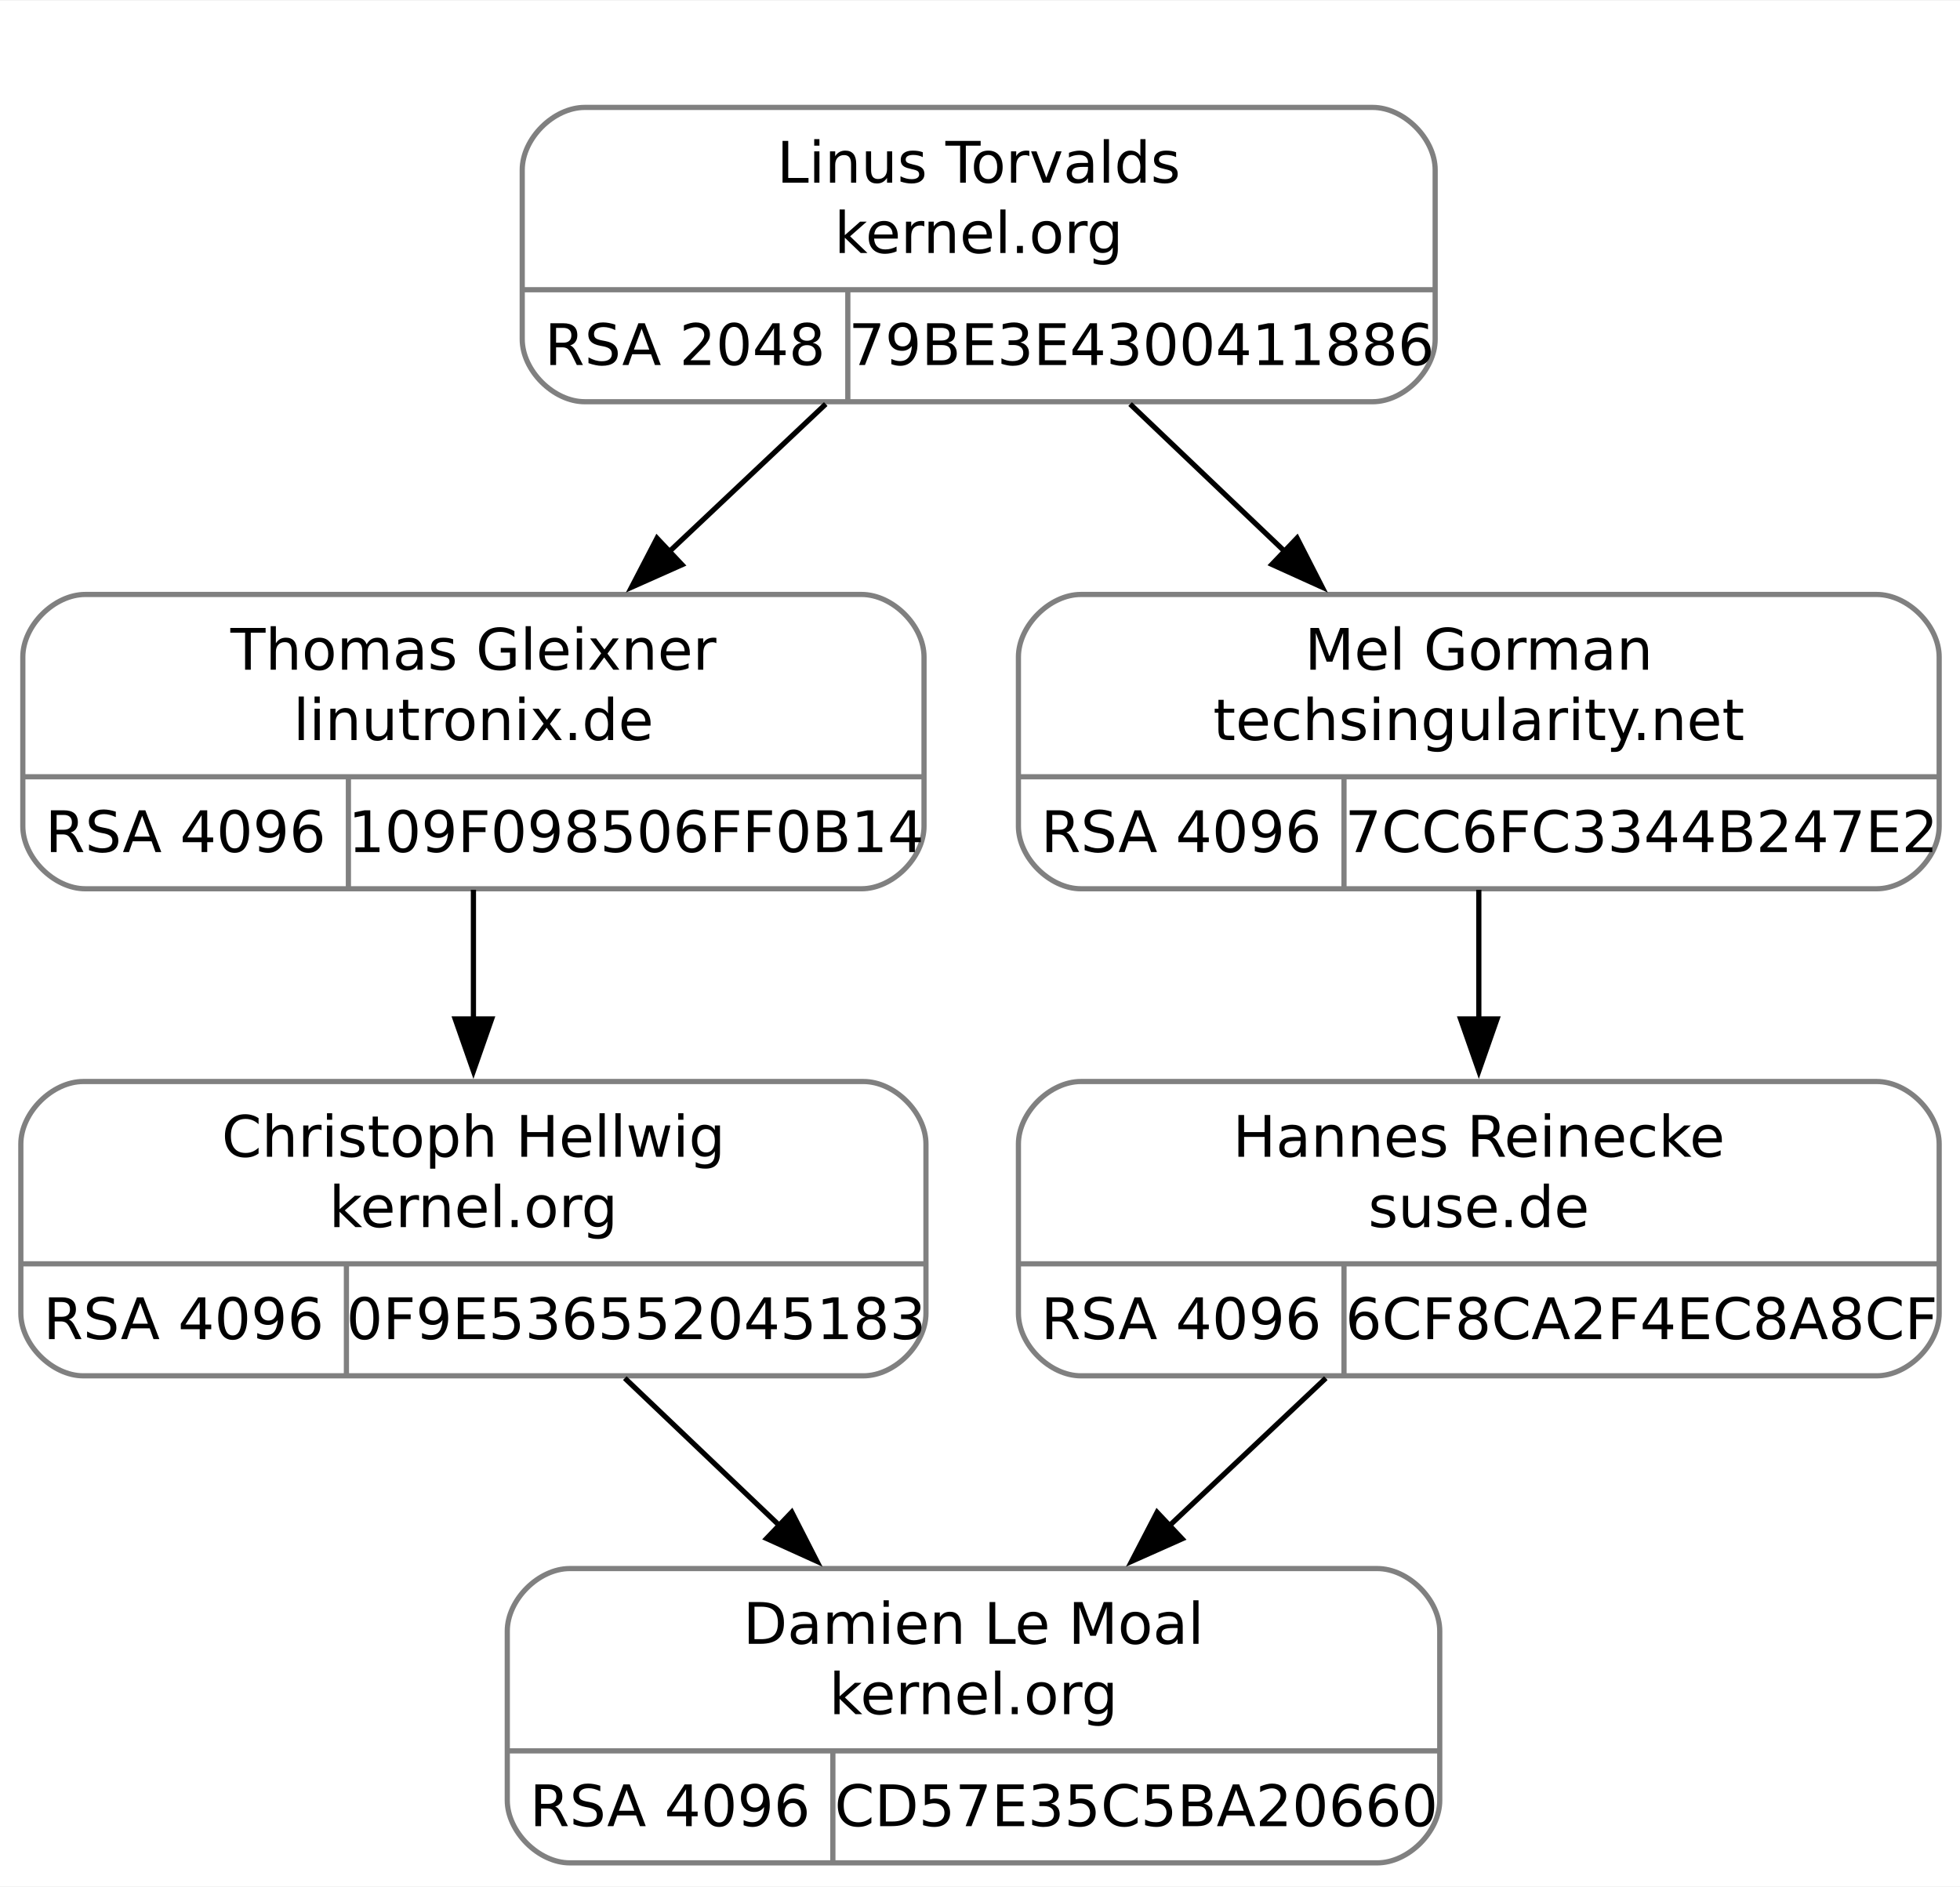
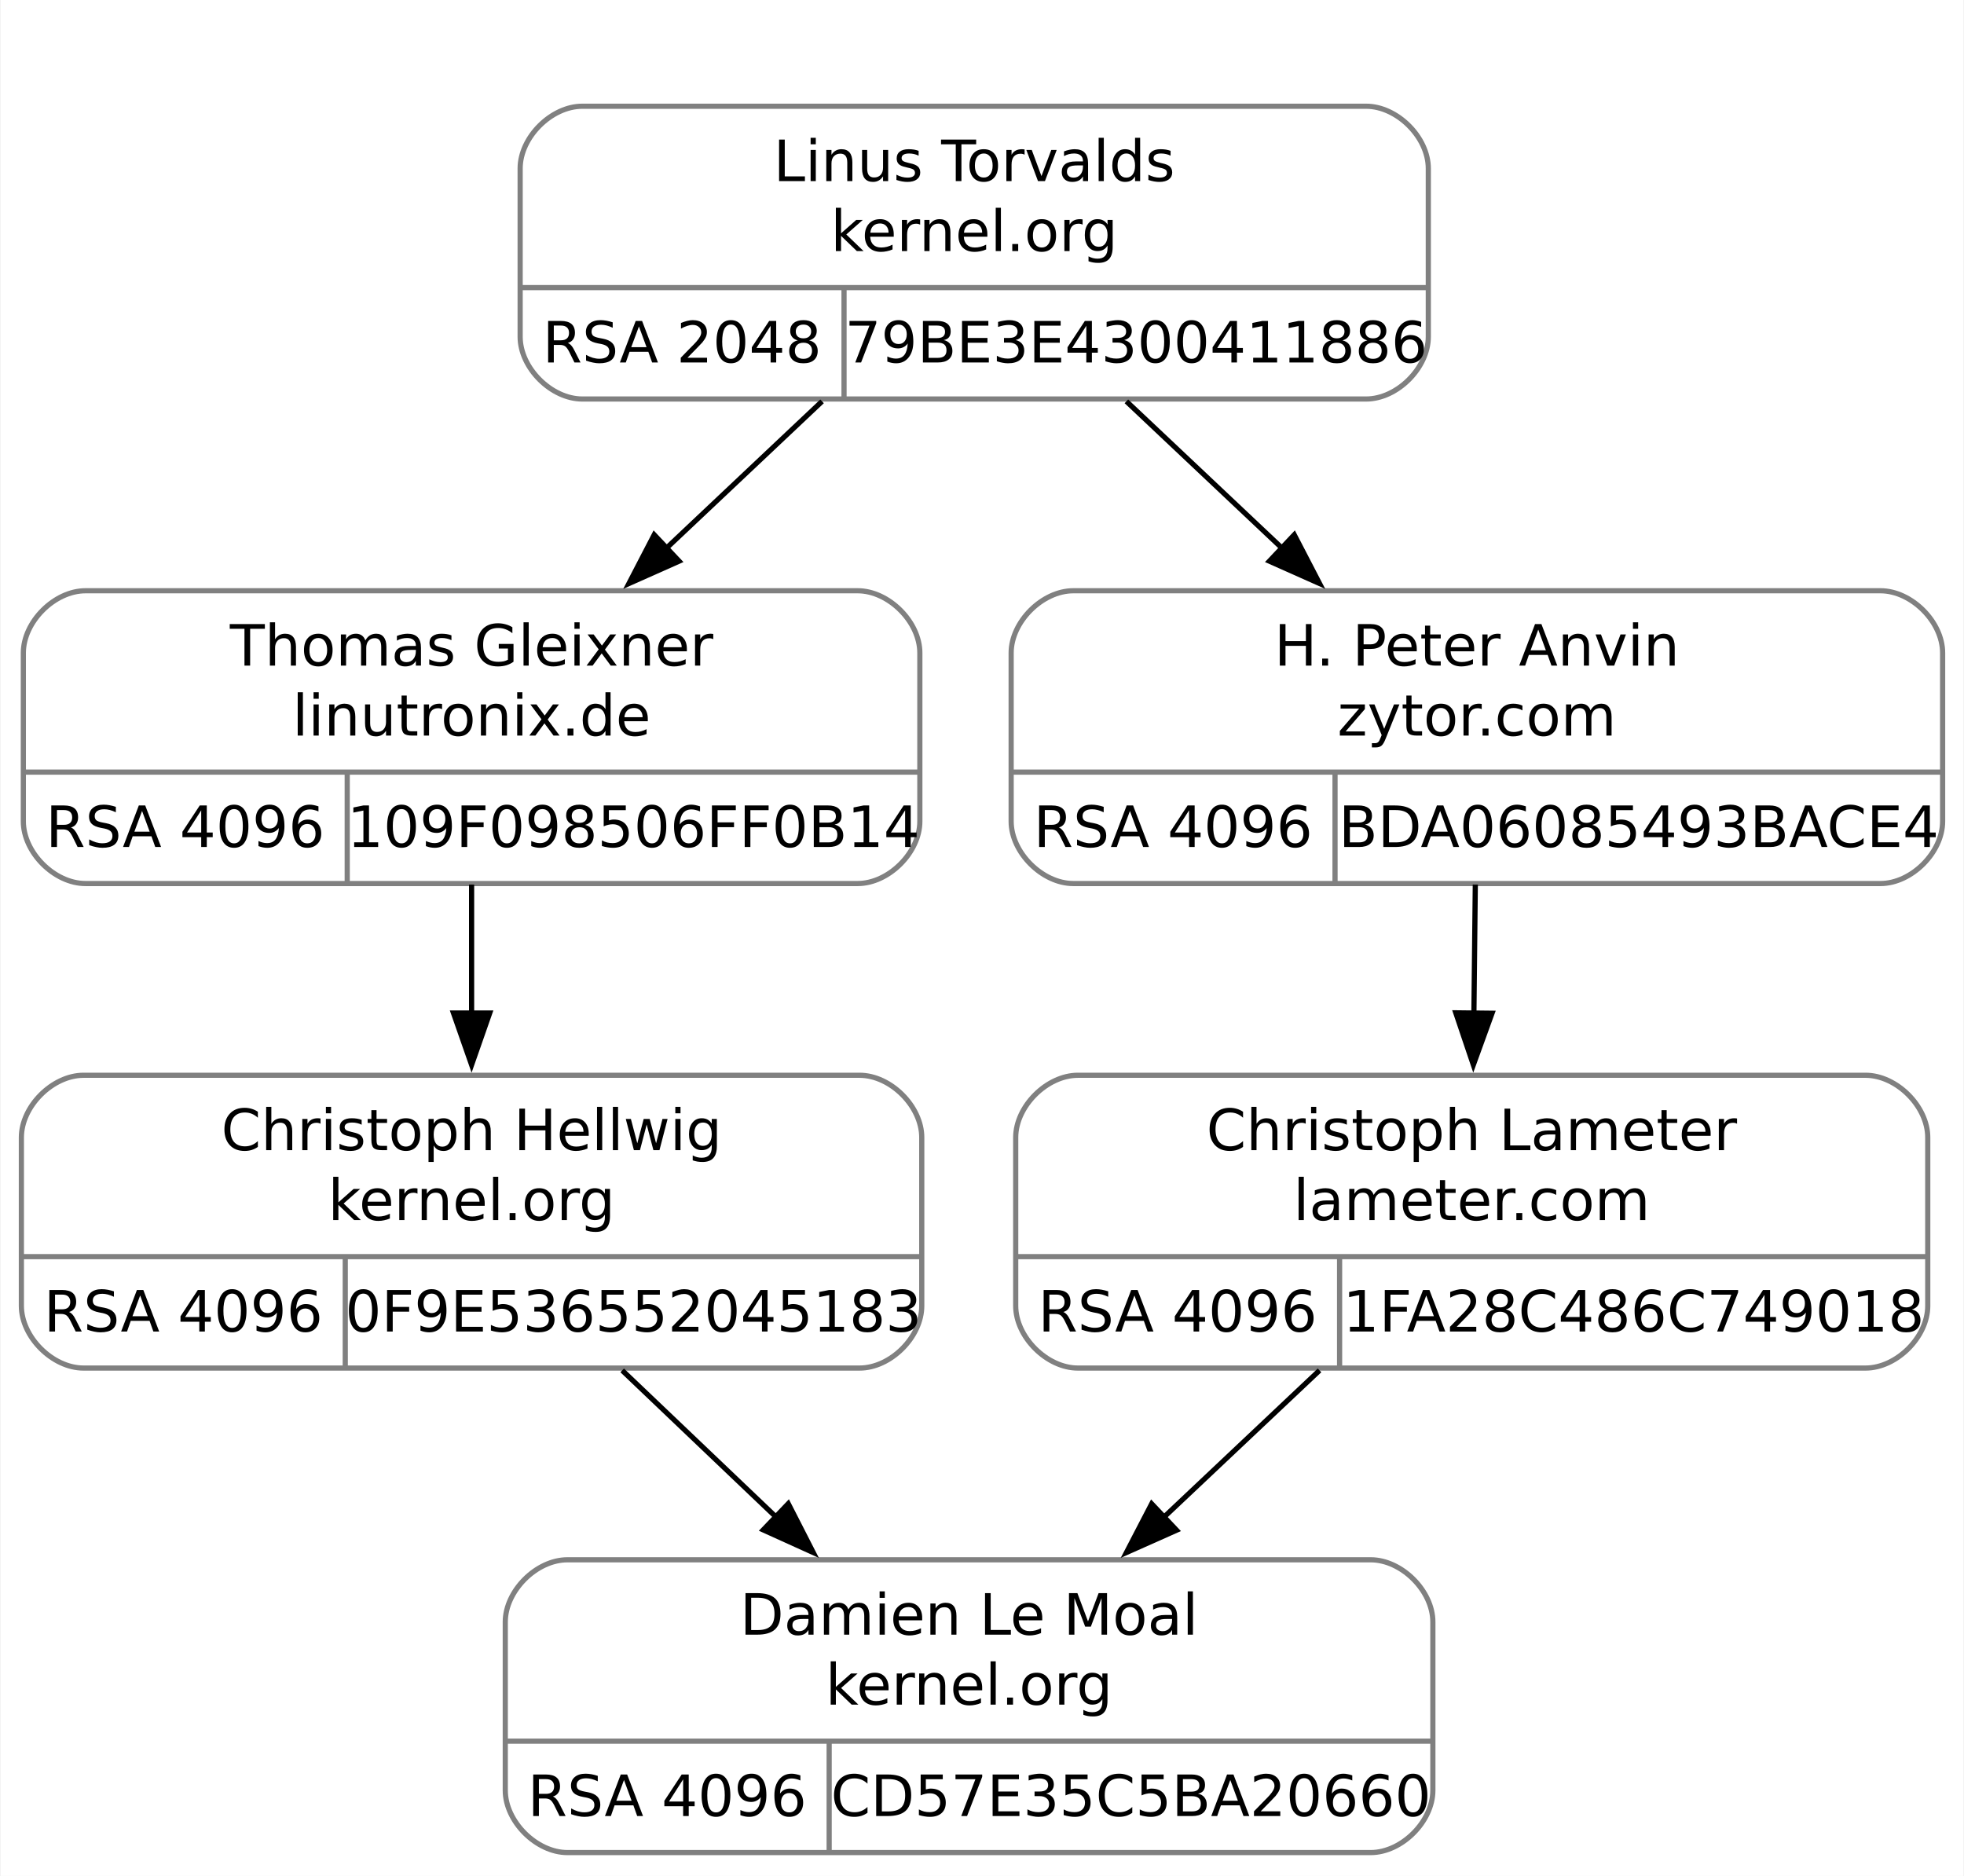
- <svg xmlns="http://www.w3.org/2000/svg" width="376pt" height="362pt" viewBox="0.00 0.00 376.25 362.00">
+ <svg xmlns="http://www.w3.org/2000/svg" width="379pt" height="362pt" viewBox="0.00 0.00 378.75 362.00">
  <g id="graph0" class="graph" transform="scale(1 1) rotate(0) translate(4 358)">
-     <polygon fill="white" stroke="none" points="-4,4 -4,-358 372.25,-358 372.25,4 -4,4" />
+     <polygon fill="white" stroke="none" points="-4,4 -4,-358 374.75,-358 374.75,4 -4,4" />
    <g id="clust1" class="cluster">
      <polygon fill="none" stroke="white" points="87.88,-272.5 87.88,-346 279.88,-346 279.88,-272.5 87.88,-272.5" />
    </g>
    <g id="node1" class="node">
      <path fill="none" stroke="gray" d="M12.37,-187.5C12.37,-187.5 161.38,-187.5 161.38,-187.5 167.38,-187.5 173.38,-193.5 173.38,-199.5 173.38,-199.5 173.38,-232 173.38,-232 173.38,-238 167.38,-244 161.38,-244 161.38,-244 12.38,-244 12.38,-244 6.38,-244 0.38,-238 0.38,-232 0.38,-232 0.38,-199.5 0.38,-199.5 0.38,-193.5 6.37,-187.5 12.37,-187.5" />
      <text text-anchor="middle" x="86.88" y="-229.55" font-family="droid sans,dejavu sans,helvetica" font-size="11.00">Thomas Gleixner</text>
      <text text-anchor="middle" x="86.88" y="-216.05" font-family="droid sans,dejavu sans,helvetica" font-size="11.00">linutronix.de</text>
      <polyline fill="none" stroke="gray" points="0.38,-209 173.38,-209" />
      <text text-anchor="middle" x="31.62" y="-194.55" font-family="droid sans,dejavu sans,helvetica" font-size="11.00">RSA 4096</text>
      <polyline fill="none" stroke="gray" points="62.88,-187.5 62.88,-209" />
      <text text-anchor="middle" x="118.12" y="-194.55" font-family="droid sans,dejavu sans,helvetica" font-size="11.00">109F098506FF0B14</text>
    </g>
    <g id="node3" class="node">
      <path fill="none" stroke="gray" d="M12,-94C12,-94 161.75,-94 161.75,-94 167.75,-94 173.75,-100 173.75,-106 173.75,-106 173.75,-138.5 173.75,-138.5 173.75,-144.5 167.75,-150.5 161.75,-150.5 161.75,-150.5 12,-150.5 12,-150.5 6,-150.5 0,-144.5 0,-138.5 0,-138.5 0,-106 0,-106 0,-100 6,-94 12,-94" />
      <text text-anchor="middle" x="86.88" y="-136.05" font-family="droid sans,dejavu sans,helvetica" font-size="11.00">Christoph Hellwig</text>
      <text text-anchor="middle" x="86.88" y="-122.55" font-family="droid sans,dejavu sans,helvetica" font-size="11.00">kernel.org</text>
      <polyline fill="none" stroke="gray" points="0,-115.5 173.75,-115.5" />
      <text text-anchor="middle" x="31.25" y="-101.05" font-family="droid sans,dejavu sans,helvetica" font-size="11.00">RSA 4096</text>
      <polyline fill="none" stroke="gray" points="62.5,-94 62.5,-115.5" />
      <text text-anchor="middle" x="118.12" y="-101.05" font-family="droid sans,dejavu sans,helvetica" font-size="11.00">0F9E536552045183</text>
    </g>
    <g id="edge2" class="edge">
      <path fill="none" stroke="black" d="M86.88,-187.3C86.88,-179.5 86.88,-170.85 86.88,-162.49" />
      <polygon fill="black" stroke="black" points="90.38,-162.51 86.88,-152.51 83.38,-162.51 90.38,-162.51" />
    </g>
    <g id="node2" class="node">
      <path fill="none" stroke="gray" d="M108.25,-281C108.25,-281 259.5,-281 259.5,-281 265.5,-281 271.5,-287 271.5,-293 271.5,-293 271.5,-325.5 271.5,-325.5 271.5,-331.5 265.5,-337.5 259.5,-337.5 259.5,-337.5 108.25,-337.5 108.25,-337.5 102.25,-337.5 96.25,-331.5 96.25,-325.5 96.25,-325.5 96.25,-293 96.25,-293 96.25,-287 102.25,-281 108.25,-281" />
      <text text-anchor="middle" x="183.88" y="-323.05" font-family="droid sans,dejavu sans,helvetica" font-size="11.00">Linus Torvalds</text>
      <text text-anchor="middle" x="183.88" y="-309.55" font-family="droid sans,dejavu sans,helvetica" font-size="11.00">kernel.org</text>
      <polyline fill="none" stroke="gray" points="96.25,-302.5 271.5,-302.5" />
      <text text-anchor="middle" x="127.5" y="-288.05" font-family="droid sans,dejavu sans,helvetica" font-size="11.00">RSA 2048</text>
      <polyline fill="none" stroke="gray" points="158.75,-281 158.75,-302.5" />
      <text text-anchor="middle" x="215.12" y="-288.05" font-family="droid sans,dejavu sans,helvetica" font-size="11.00">79BE3E4300411886</text>
    </g>
    <g id="edge1" class="edge">
      <path fill="none" stroke="black" d="M154.51,-280.55C145.01,-271.59 134.35,-261.53 124.35,-252.1" />
      <polygon fill="black" stroke="black" points="126.92,-249.71 117.24,-245.4 122.12,-254.8 126.92,-249.71" />
    </g>
    <g id="node5" class="node">
-       <path fill="none" stroke="gray" d="M203.5,-187.5C203.5,-187.5 356.25,-187.5 356.25,-187.5 362.25,-187.5 368.25,-193.5 368.25,-199.5 368.25,-199.5 368.25,-232 368.25,-232 368.25,-238 362.25,-244 356.25,-244 356.25,-244 203.5,-244 203.5,-244 197.5,-244 191.5,-238 191.5,-232 191.5,-232 191.5,-199.5 191.5,-199.5 191.5,-193.5 197.5,-187.5 203.5,-187.5" />
-       <text text-anchor="middle" x="279.88" y="-229.55" font-family="droid sans,dejavu sans,helvetica" font-size="11.00">Mel Gorman</text>
-       <text text-anchor="middle" x="279.88" y="-216.05" font-family="droid sans,dejavu sans,helvetica" font-size="11.00">techsingularity.net</text>
-       <polyline fill="none" stroke="gray" points="191.5,-209 368.25,-209" />
-       <text text-anchor="middle" x="222.75" y="-194.55" font-family="droid sans,dejavu sans,helvetica" font-size="11.00">RSA 4096</text>
-       <polyline fill="none" stroke="gray" points="254,-187.5 254,-209" />
-       <text text-anchor="middle" x="311.12" y="-194.55" font-family="droid sans,dejavu sans,helvetica" font-size="11.00">7CC6FC3344B247E2</text>
+       <path fill="none" stroke="gray" d="M203,-187.5C203,-187.5 358.75,-187.5 358.75,-187.5 364.75,-187.5 370.75,-193.5 370.75,-199.5 370.75,-199.5 370.75,-232 370.75,-232 370.75,-238 364.75,-244 358.75,-244 358.75,-244 203,-244 203,-244 197,-244 191,-238 191,-232 191,-232 191,-199.5 191,-199.5 191,-193.5 197,-187.5 203,-187.5" />
+       <text text-anchor="middle" x="280.88" y="-229.55" font-family="droid sans,dejavu sans,helvetica" font-size="11.00">H. Peter Anvin</text>
+       <text text-anchor="middle" x="280.88" y="-216.05" font-family="droid sans,dejavu sans,helvetica" font-size="11.00">zytor.com</text>
+       <polyline fill="none" stroke="gray" points="191,-209 370.75,-209" />
+       <text text-anchor="middle" x="222.25" y="-194.55" font-family="droid sans,dejavu sans,helvetica" font-size="11.00">RSA 4096</text>
+       <polyline fill="none" stroke="gray" points="253.5,-187.5 253.5,-209" />
+       <text text-anchor="middle" x="312.12" y="-194.55" font-family="droid sans,dejavu sans,helvetica" font-size="11.00">BDA06085493BACE4</text>
    </g>
    <g id="edge4" class="edge">
-       <path fill="none" stroke="black" d="M212.94,-280.55C222.34,-271.59 232.89,-261.53 242.79,-252.1" />
-       <polygon fill="black" stroke="black" points="244.99,-254.83 249.81,-245.4 240.16,-249.77 244.99,-254.83" />
+       <path fill="none" stroke="black" d="M213.24,-280.55C222.74,-271.59 233.4,-261.53 243.4,-252.1" />
+       <polygon fill="black" stroke="black" points="245.63,-254.8 250.51,-245.4 240.83,-249.71 245.63,-254.8" />
    </g>
    <g id="node4" class="node">
      <path fill="none" stroke="gray" d="M105.38,-0.5C105.38,-0.5 260.38,-0.5 260.38,-0.5 266.38,-0.5 272.38,-6.5 272.38,-12.5 272.38,-12.5 272.38,-45 272.38,-45 272.38,-51 266.38,-57 260.38,-57 260.38,-57 105.38,-57 105.38,-57 99.38,-57 93.38,-51 93.38,-45 93.38,-45 93.38,-12.5 93.38,-12.5 93.38,-6.5 99.38,-0.5 105.38,-0.5" />
      <text text-anchor="middle" x="182.88" y="-42.55" font-family="droid sans,dejavu sans,helvetica" font-size="11.00">Damien Le Moal</text>
      <text text-anchor="middle" x="182.88" y="-29.05" font-family="droid sans,dejavu sans,helvetica" font-size="11.00">kernel.org</text>
      <polyline fill="none" stroke="gray" points="93.38,-22 272.38,-22" />
      <text text-anchor="middle" x="124.62" y="-7.55" font-family="droid sans,dejavu sans,helvetica" font-size="11.00">RSA 4096</text>
      <polyline fill="none" stroke="gray" points="155.88,-0.5 155.88,-22" />
      <text text-anchor="middle" x="214.12" y="-7.55" font-family="droid sans,dejavu sans,helvetica" font-size="11.00">CD57E35C5BA20660</text>
    </g>
    <g id="edge3" class="edge">
      <path fill="none" stroke="black" d="M115.94,-93.55C125.34,-84.59 135.89,-74.53 145.79,-65.1" />
      <polygon fill="black" stroke="black" points="147.99,-67.83 152.81,-58.4 143.16,-62.77 147.99,-67.83" />
    </g>
    <g id="node6" class="node">
-       <path fill="none" stroke="gray" d="M203.5,-94C203.5,-94 356.25,-94 356.25,-94 362.25,-94 368.25,-100 368.25,-106 368.25,-106 368.25,-138.5 368.25,-138.5 368.25,-144.5 362.25,-150.5 356.25,-150.5 356.25,-150.5 203.5,-150.5 203.5,-150.5 197.5,-150.5 191.5,-144.5 191.5,-138.5 191.5,-138.5 191.5,-106 191.5,-106 191.5,-100 197.5,-94 203.5,-94" />
-       <text text-anchor="middle" x="279.88" y="-136.05" font-family="droid sans,dejavu sans,helvetica" font-size="11.00">Hannes Reinecke</text>
-       <text text-anchor="middle" x="279.88" y="-122.55" font-family="droid sans,dejavu sans,helvetica" font-size="11.00">suse.de</text>
-       <polyline fill="none" stroke="gray" points="191.5,-115.5 368.25,-115.5" />
-       <text text-anchor="middle" x="222.75" y="-101.05" font-family="droid sans,dejavu sans,helvetica" font-size="11.00">RSA 4096</text>
-       <polyline fill="none" stroke="gray" points="254,-94 254,-115.5" />
-       <text text-anchor="middle" x="311.12" y="-101.05" font-family="droid sans,dejavu sans,helvetica" font-size="11.00">6CF8CA2F4EC8A8CF</text>
+       <path fill="none" stroke="gray" d="M203.88,-94C203.88,-94 355.88,-94 355.88,-94 361.88,-94 367.88,-100 367.88,-106 367.88,-106 367.88,-138.5 367.88,-138.5 367.88,-144.5 361.88,-150.5 355.88,-150.5 355.88,-150.5 203.88,-150.5 203.88,-150.5 197.88,-150.5 191.88,-144.5 191.88,-138.5 191.88,-138.5 191.88,-106 191.88,-106 191.88,-100 197.88,-94 203.88,-94" />
+       <text text-anchor="middle" x="279.88" y="-136.05" font-family="droid sans,dejavu sans,helvetica" font-size="11.00">Christoph Lameter</text>
+       <text text-anchor="middle" x="279.88" y="-122.55" font-family="droid sans,dejavu sans,helvetica" font-size="11.00">lameter.com</text>
+       <polyline fill="none" stroke="gray" points="191.88,-115.5 367.88,-115.5" />
+       <text text-anchor="middle" x="223.12" y="-101.05" font-family="droid sans,dejavu sans,helvetica" font-size="11.00">RSA 4096</text>
+       <polyline fill="none" stroke="gray" points="254.38,-94 254.38,-115.5" />
+       <text text-anchor="middle" x="311.12" y="-101.05" font-family="droid sans,dejavu sans,helvetica" font-size="11.00">1FA28C486C749018</text>
    </g>
    <g id="edge5" class="edge">
-       <path fill="none" stroke="black" d="M279.88,-187.3C279.88,-179.5 279.88,-170.85 279.88,-162.49" />
-       <polygon fill="black" stroke="black" points="283.38,-162.51 279.88,-152.51 276.38,-162.51 283.38,-162.51" />
+       <path fill="none" stroke="black" d="M280.57,-187.3C280.49,-179.5 280.4,-170.85 280.3,-162.49" />
+       <polygon fill="black" stroke="black" points="283.8,-162.47 280.19,-152.51 276.8,-162.55 283.8,-162.47" />
    </g>
    <g id="edge6" class="edge">
      <path fill="none" stroke="black" d="M250.51,-93.55C241.01,-84.59 230.35,-74.53 220.35,-65.1" />
      <polygon fill="black" stroke="black" points="222.92,-62.71 213.24,-58.4 218.12,-67.8 222.92,-62.71" />
    </g>
  </g>
</svg>
